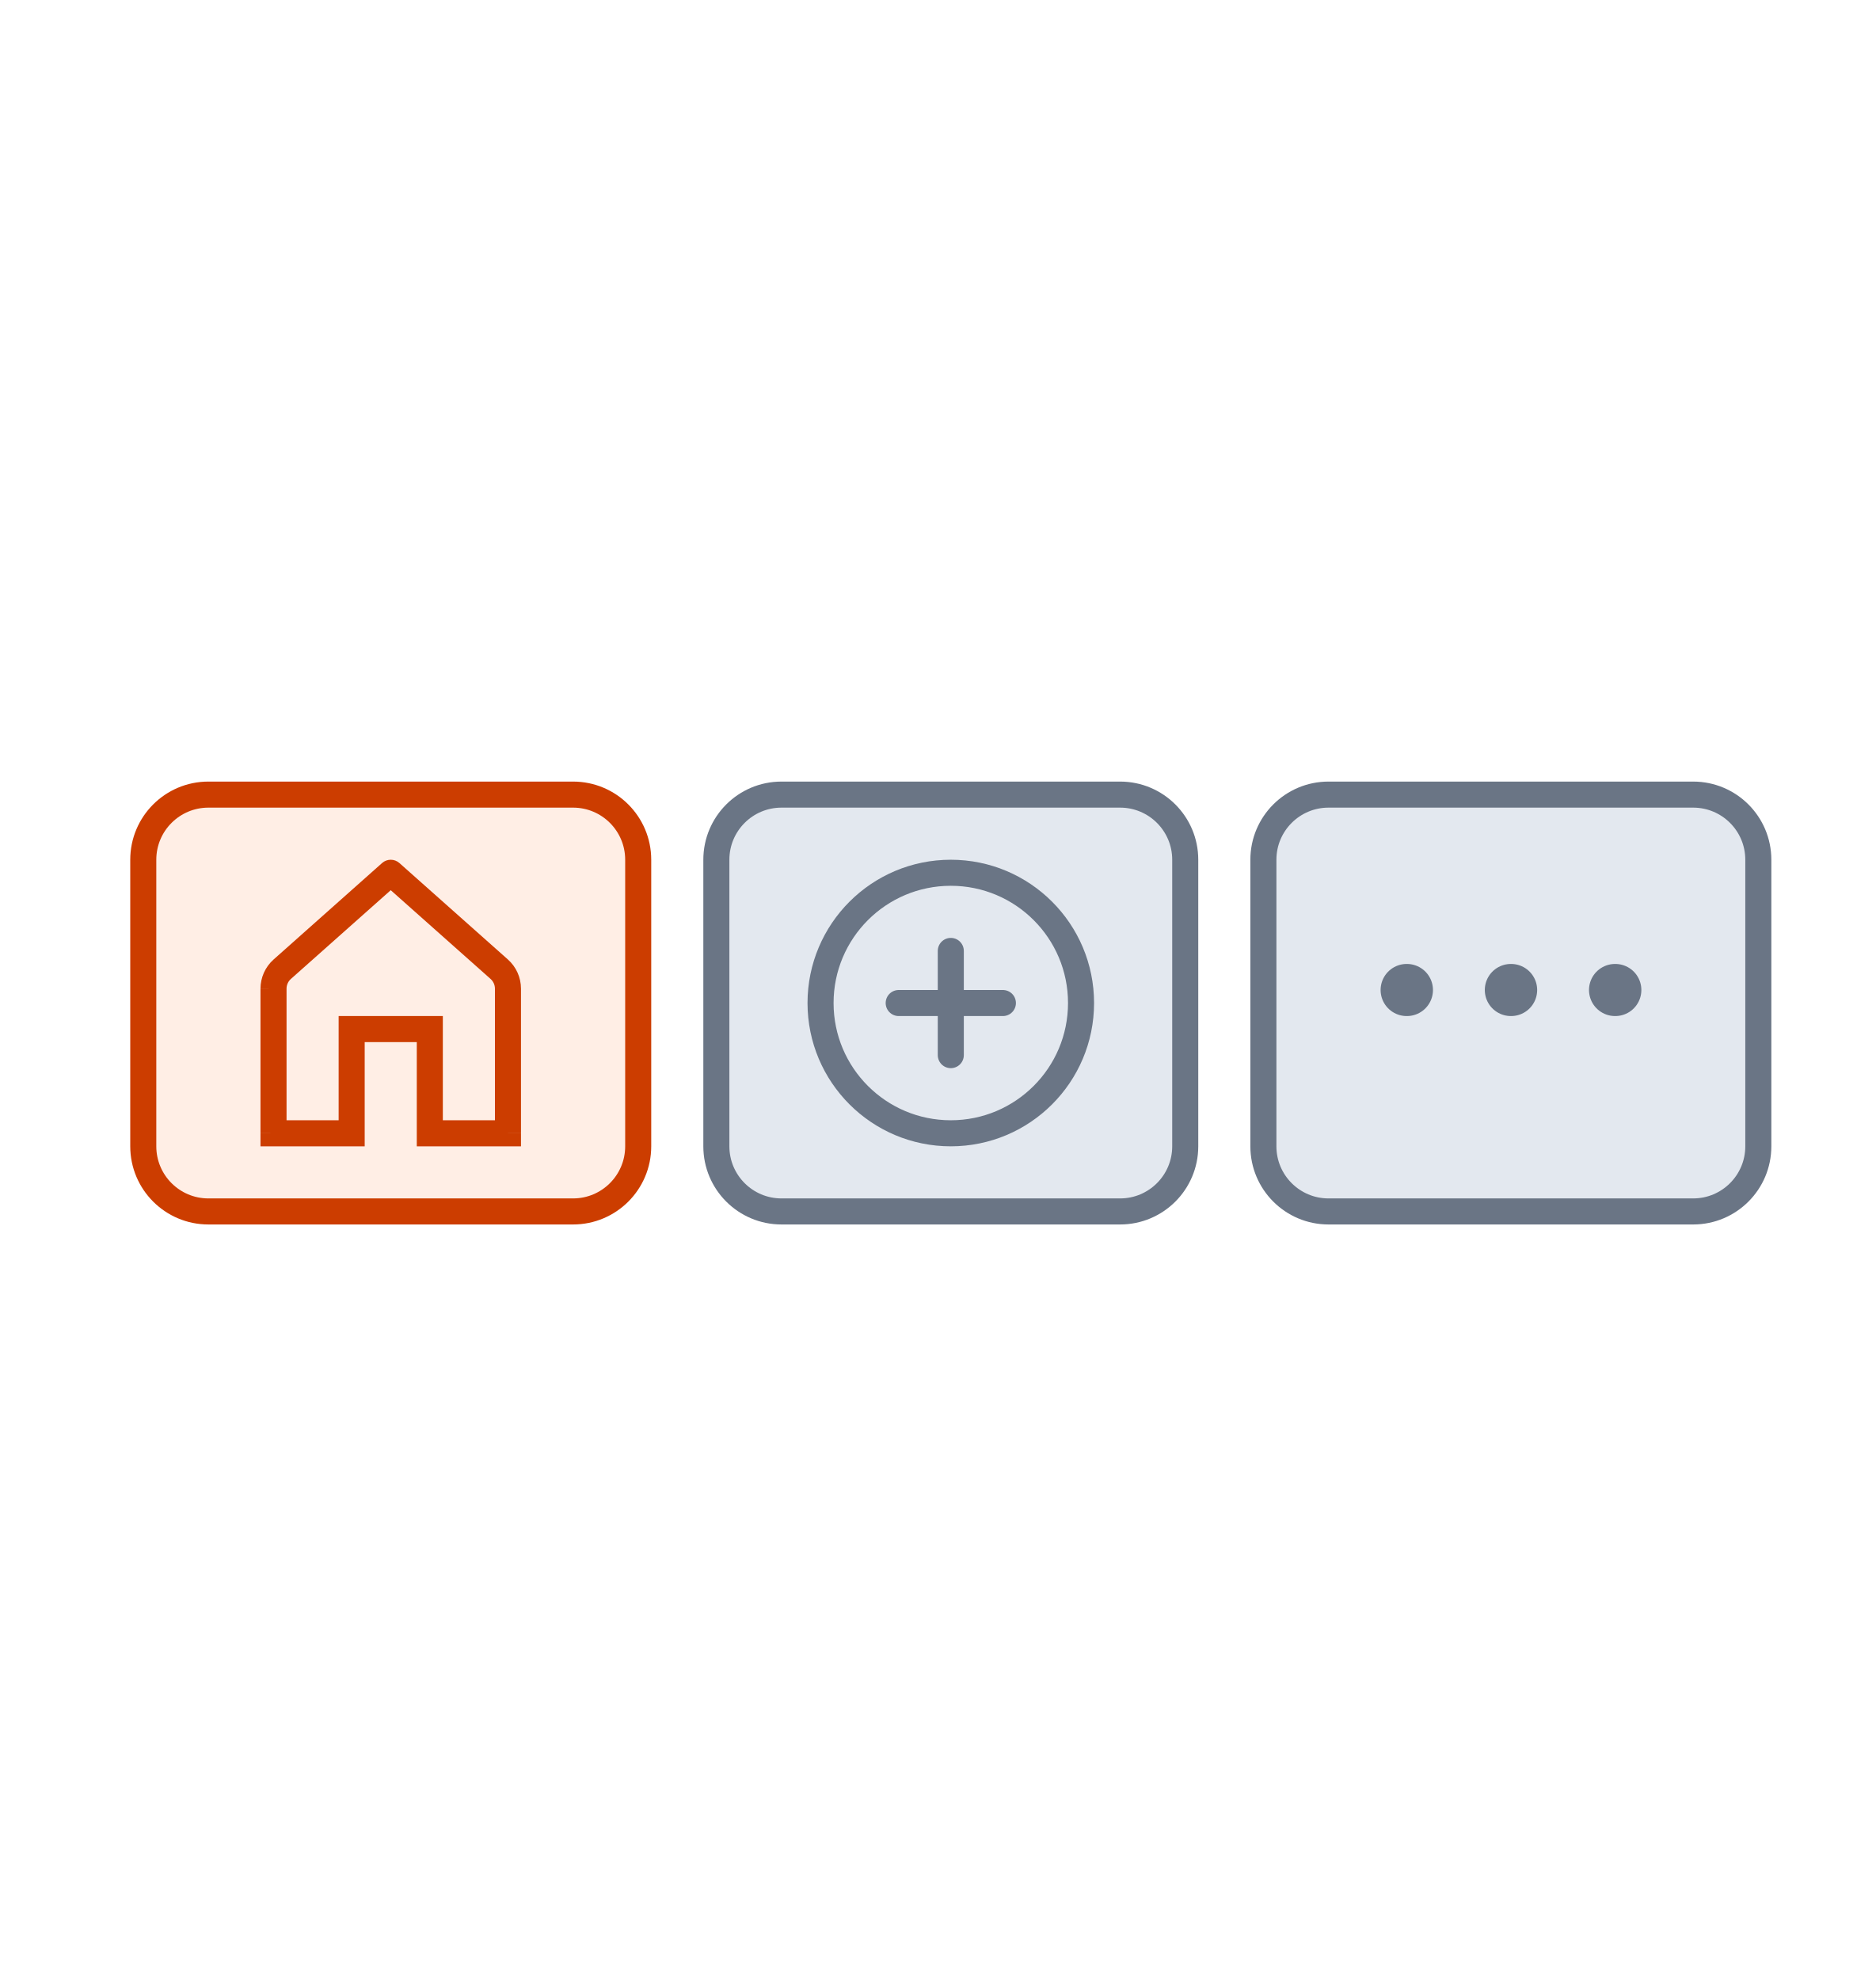
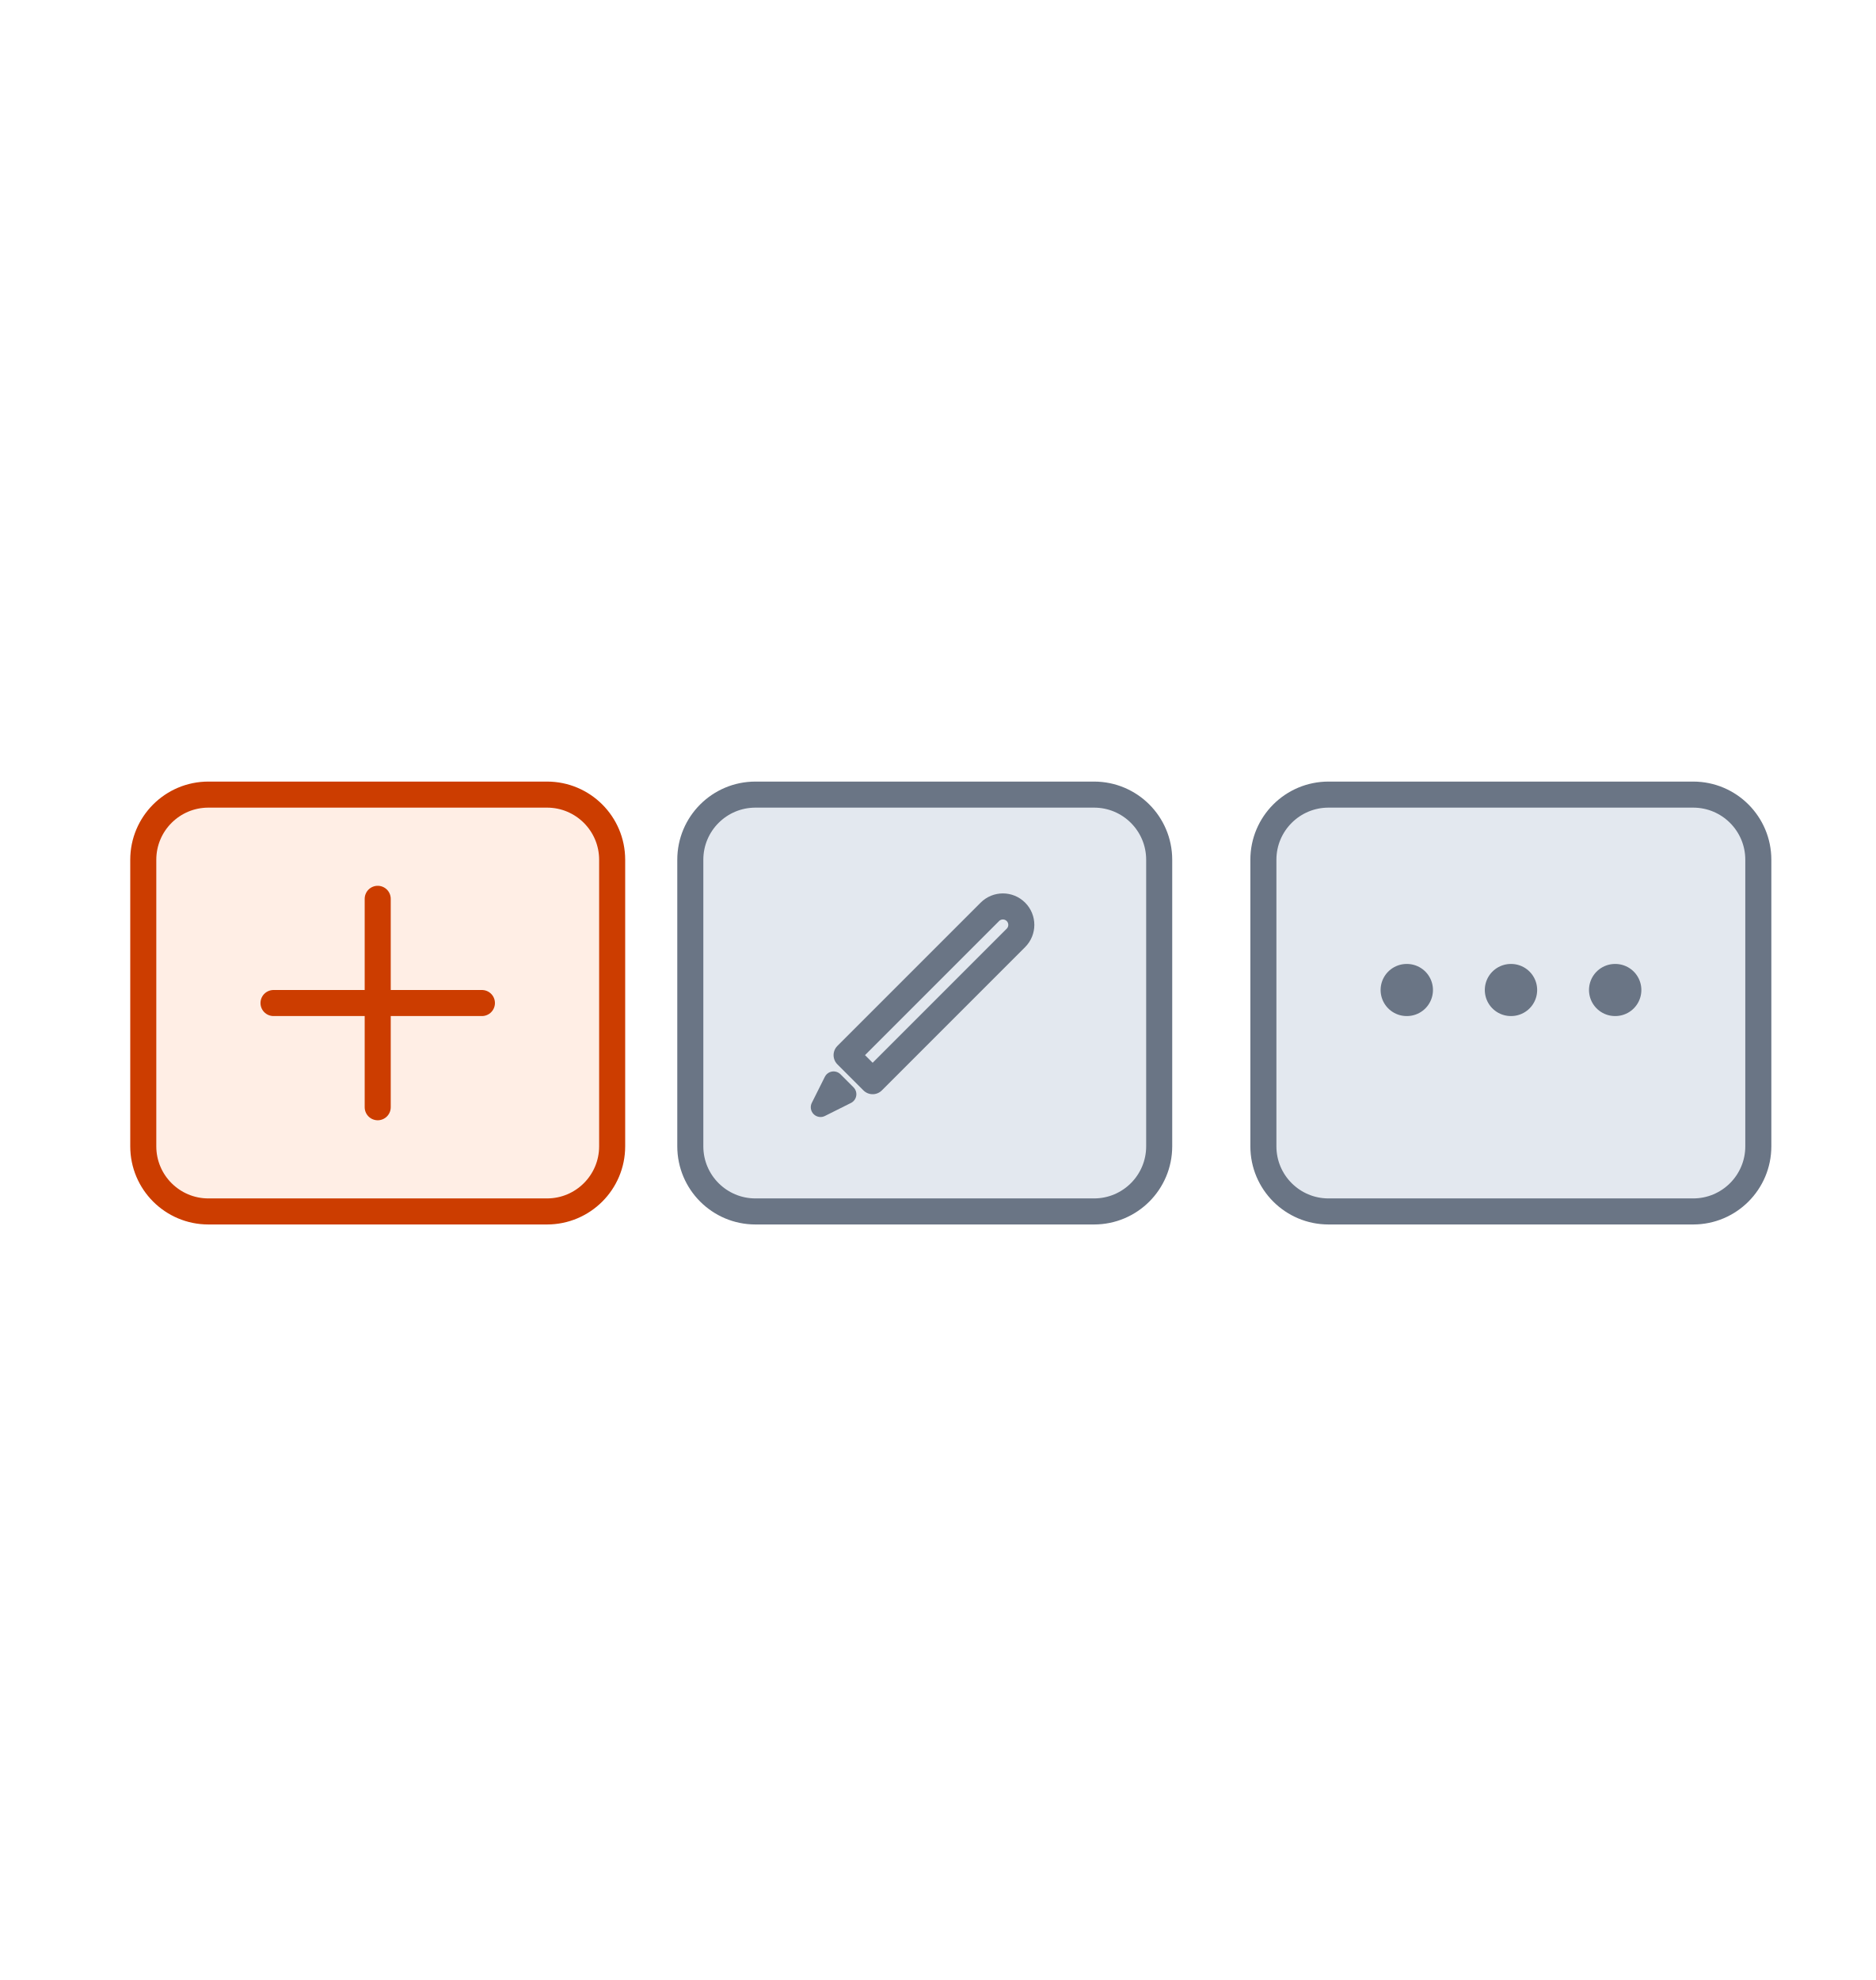
<svg xmlns="http://www.w3.org/2000/svg" width="72" height="76" fill="none">
-   <rect width="19" height="16" x="5.5" y="30.5" fill="#FFEEE5" stroke="#CC3D00" rx="2.5" />
-   <rect width="18" height="16" x="27.5" y="30.5" fill="#E3E8EF" stroke="#6A7585" rx="2.5" />
+   <rect width="18" height="16" x="5.5" y="30.5" fill="#FFEEE5" stroke="#CC3D00" rx="2.5" />
+   <path stroke="#CC3D00" stroke-linecap="round" d="M10.5 38.5h8M14.5 42.5v-8" />
+   <rect width="18" height="16" x="26.5" y="30.5" fill="#E3E8EF" stroke="#6A7585" rx="2.5" />
+   <path stroke="#6A7585" stroke-linecap="round" stroke-linejoin="round" d="m38 35-5.5 5.5 1 1L39 36a.707.707 0 0 0-1-1" />
  <rect width="19" height="16" x="48.5" y="30.5" fill="#E3E8EF" stroke="#6A7585" rx="2.5" />
-   <path fill="#CC3D00" d="M19.5 43.5v.5h.5v-.5zm-9 0H10v.5h.5zm4.5-10 .332-.374a.5.5 0 0 0-.664 0zm-1.5 10v.5h.5v-.5zm0-4V39H13v.5zm3 0h.5V39h-.5zm0 4H16v.5h.5zm2.664-6.298.332-.374zm-8.328 0-.332-.374zM11 43.5v-5.551h-1v5.55zm8-5.551v5.55h1v-5.55zm-7.832-.374 4.164-3.701-.664-.748-4.164 3.702zm3.5-3.701 4.164 3.701.665-.747-4.165-3.702zM13.5 43h-3v1h3zm.5.5v-4h-1v4zm-.5-3.5h3v-1h-3zm6 3h-3v1h3zM16 39.5v4h1v-4zm4-1.551a1.5 1.5 0 0 0-.503-1.121l-.665.747a.5.5 0 0 1 .168.374zm-9 0a.5.5 0 0 1 .168-.374l-.664-.747a1.5 1.5 0 0 0-.504 1.12z" />
-   <circle cx="36.5" cy="38.5" r="5" stroke="#6A7585" />
-   <path stroke="#6A7585" stroke-linecap="round" d="M34.5 38.5h4M36.5 40.5v-4" />
  <path stroke="#6A7585" stroke-linecap="round" stroke-width="2" d="M54 38h.01M58 38h.01M62 38h.01" />
+   <path fill="#6A7585" stroke="#6A7585" stroke-linecap="round" stroke-linejoin="round" stroke-width=".75" d="m32 41.5.5.5-1 .5z" />
</svg>
